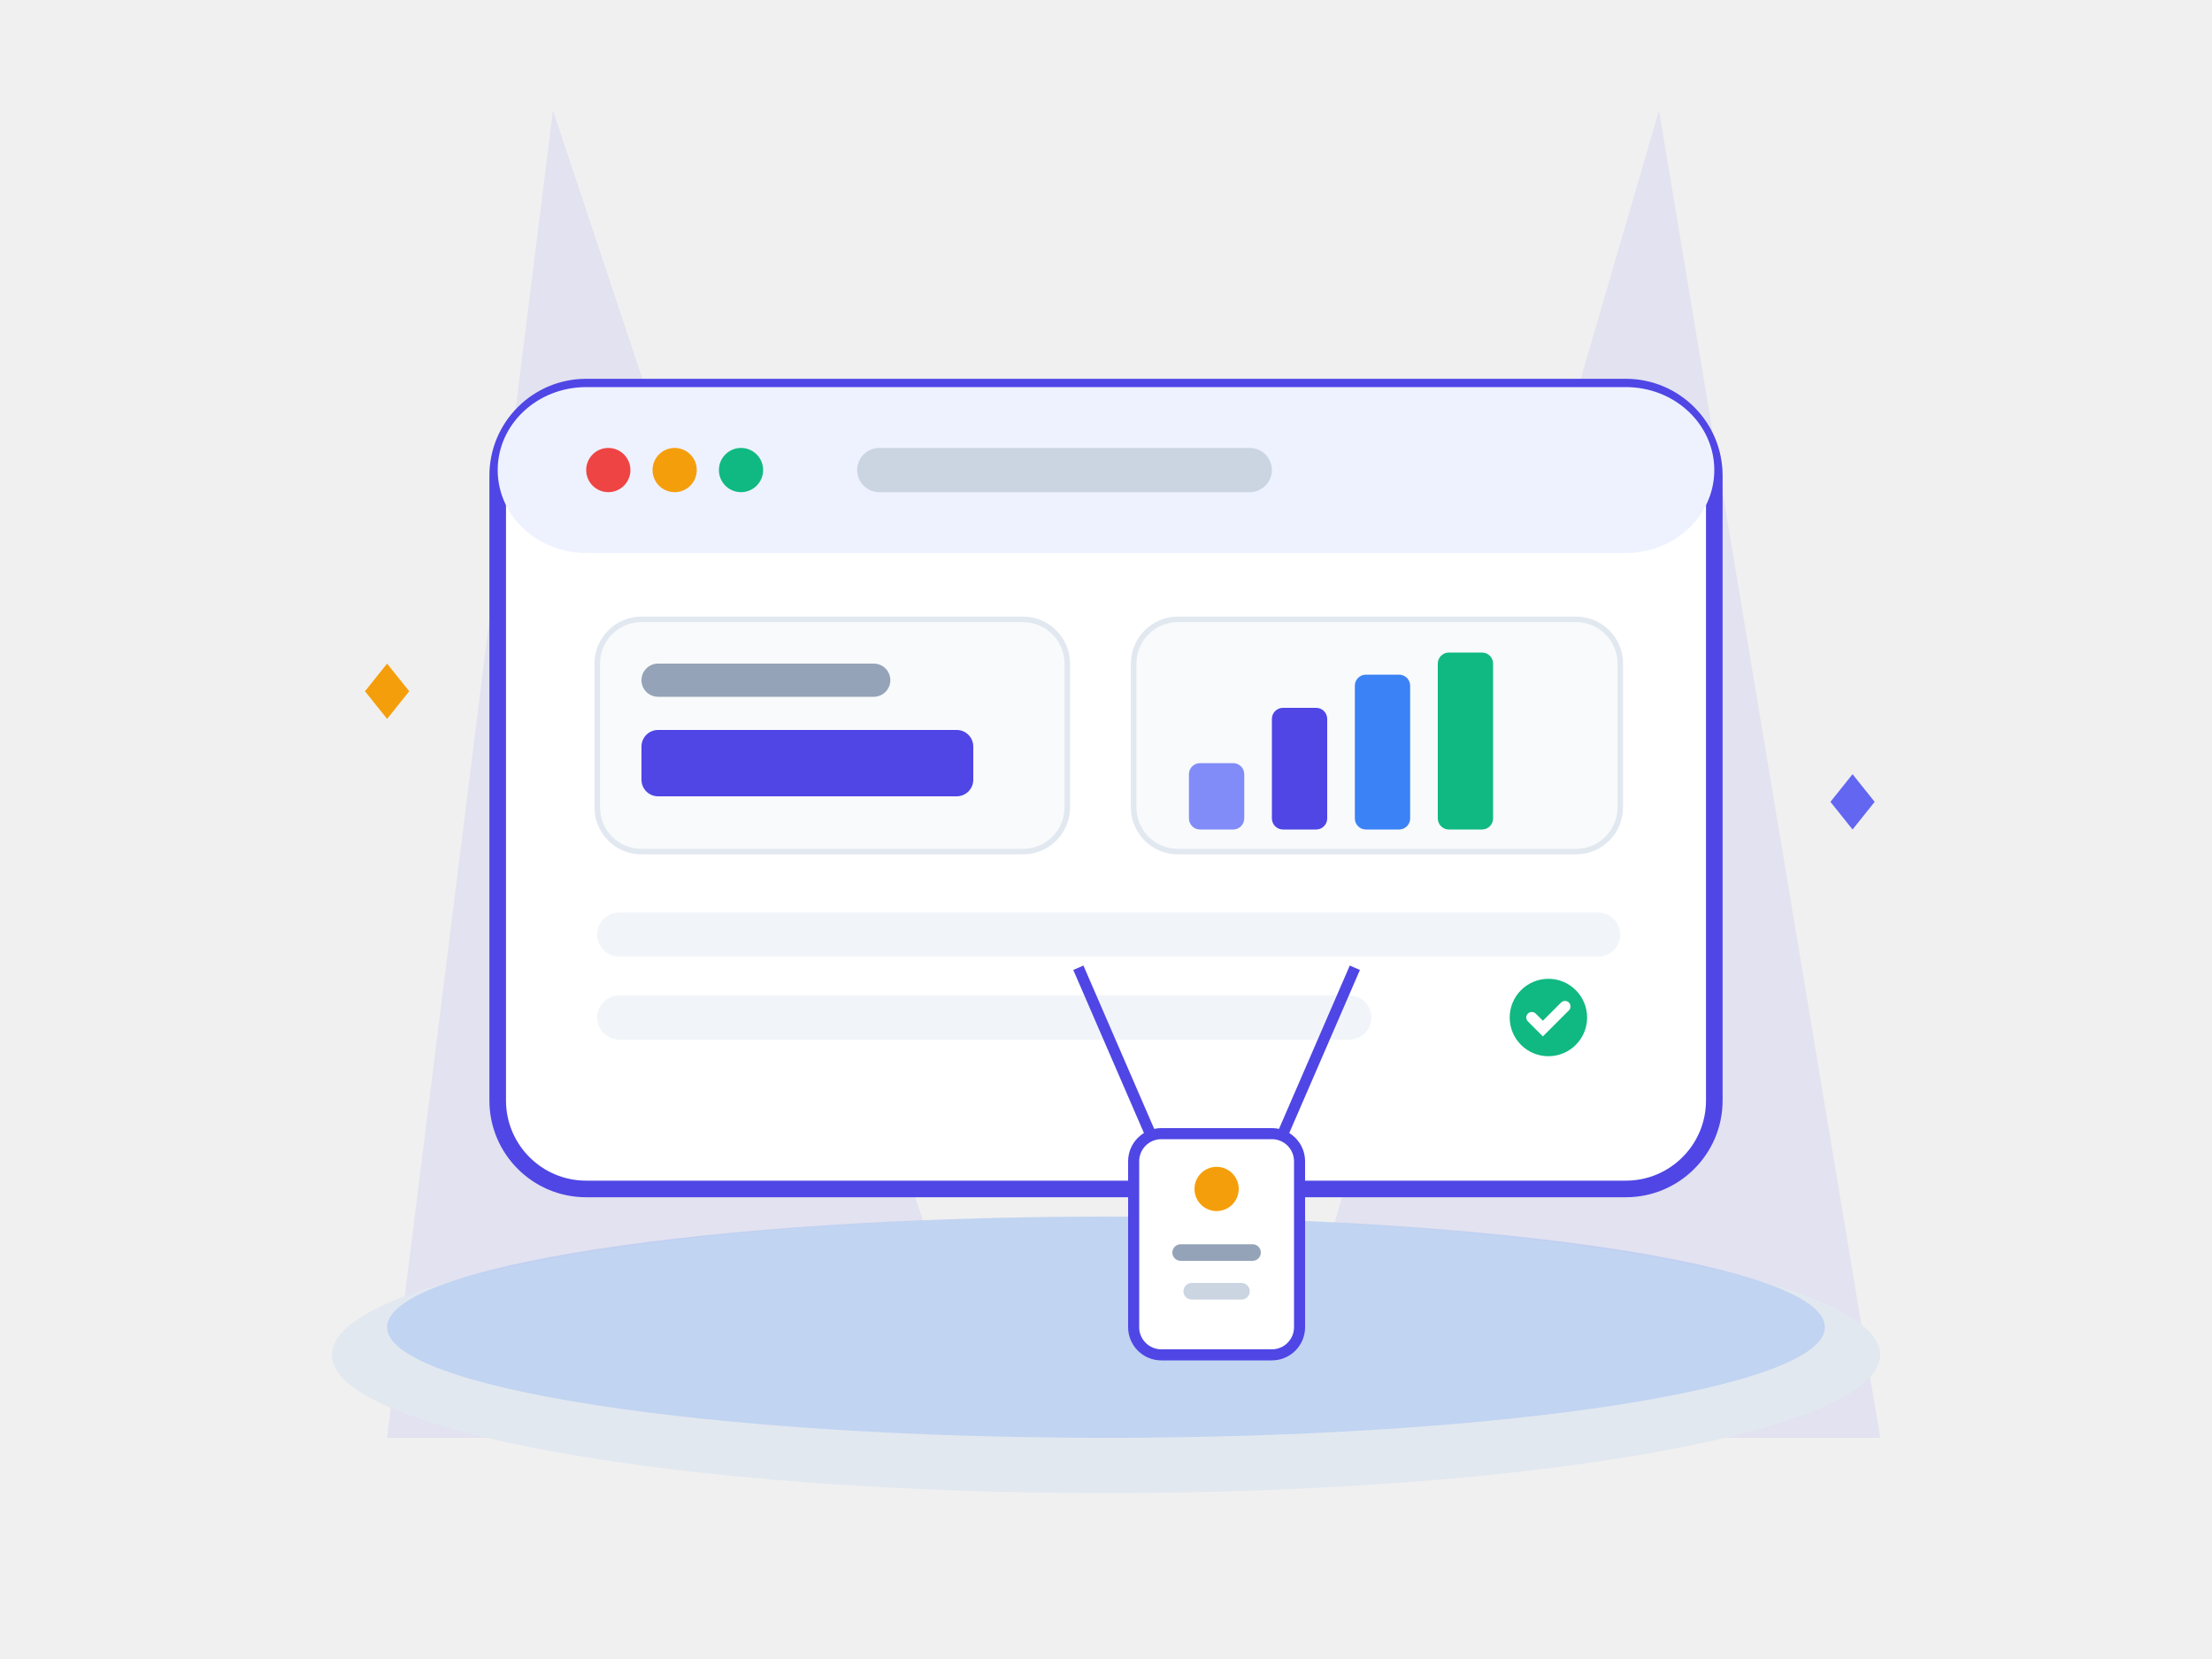
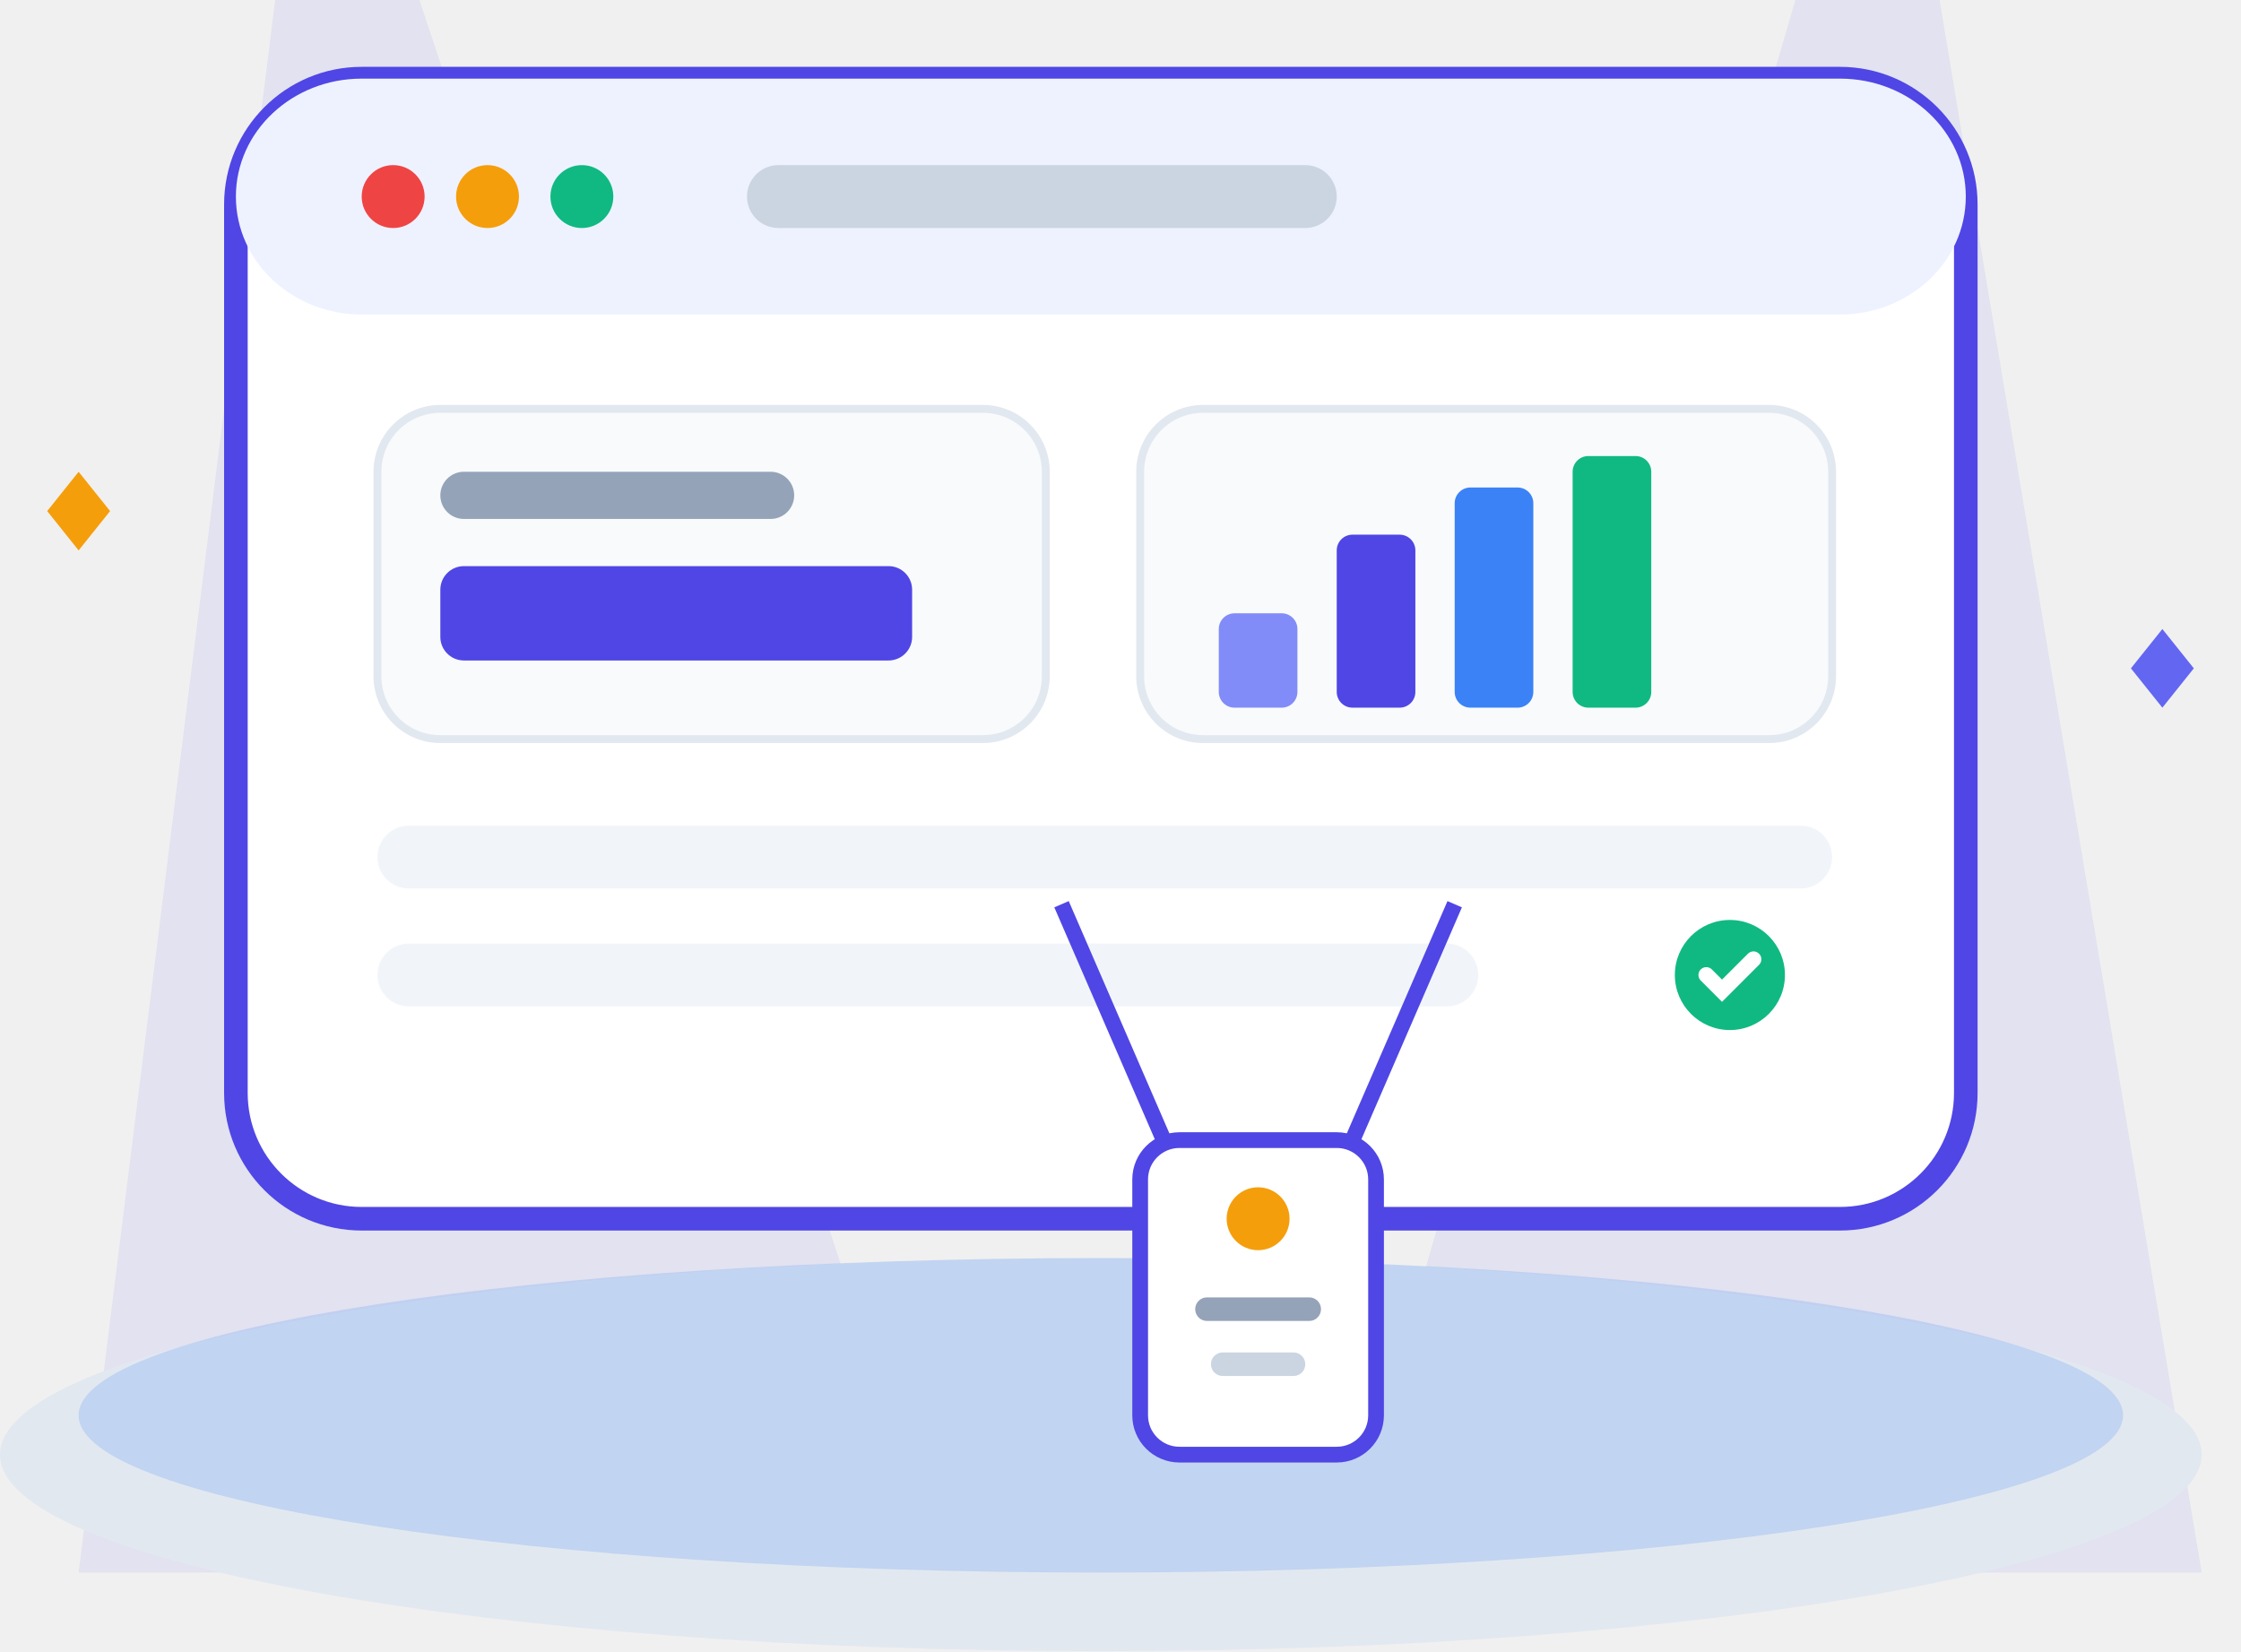
- <svg xmlns="http://www.w3.org/2000/svg" viewBox="0 0 400 300" fill="none">
+ <svg xmlns="http://www.w3.org/2000/svg" viewBox="60 60 285 210" fill="none">
  <polygon points="100,20 180,260 70,260" fill="#6366F1" opacity="0.1" />
  <polygon points="300,20 230,260 340,260" fill="#6366F1" opacity="0.1" />
  <ellipse cx="200" cy="245" rx="140" ry="25" fill="#E2E8F0" />
  <ellipse cx="200" cy="240" rx="130" ry="20" fill="#3B82F6" opacity="0.2" />
  <rect x="90" y="70" width="220" height="145" rx="16" fill="#FFFFFF" stroke="#4F46E5" stroke-width="3" />
  <rect x="90" y="70" width="220" height="30" rx="16" fill="#EEF2FF" />
  <circle cx="110" cy="85" r="4" fill="#EF4444" />
  <circle cx="122" cy="85" r="4" fill="#F59E0B" />
  <circle cx="134" cy="85" r="4" fill="#10B981" />
  <rect x="155" y="81" width="75" height="8" rx="4" fill="#CBD5E1" />
  <rect x="108" y="112" width="85" height="42" rx="8" fill="#F8FAFC" stroke="#E2E8F0" />
  <rect x="116" y="120" width="45" height="6" rx="3" fill="#94A3B8" />
  <rect x="116" y="132" width="60" height="12" rx="3" fill="#4F46E5" />
  <rect x="205" y="112" width="88" height="42" rx="8" fill="#F8FAFC" stroke="#E2E8F0" />
  <rect x="215" y="138" width="10" height="12" rx="2" fill="#818CF8" />
  <rect x="230" y="128" width="10" height="22" rx="2" fill="#4F46E5" />
  <rect x="245" y="122" width="10" height="28" rx="2" fill="#3B82F6" />
  <rect x="260" y="118" width="10" height="32" rx="2" fill="#10B981" />
  <rect x="108" y="165" width="185" height="8" rx="4" fill="#F1F5F9" />
  <rect x="108" y="180" width="140" height="8" rx="4" fill="#F1F5F9" />
  <circle cx="280" cy="184" r="7" fill="#10B981" />
  <path d="M277 184L279 186L283 182" stroke="#FFFFFF" stroke-width="2" stroke-linecap="round" />
  <g transform="translate(160, 160)">
    <rect x="45" y="45" width="30" height="40" rx="5" fill="#FFFFFF" stroke="#4F46E5" stroke-width="2" />
    <circle cx="60" cy="55" r="4" fill="#F59E0B" />
    <rect x="52" y="65" width="16" height="3" rx="1.5" fill="#94A3B8" />
    <rect x="54" y="72" width="12" height="3" rx="1.5" fill="#CBD5E1" />
    <path d="M48 45L35 15M72 45L85 15" stroke="#4F46E5" stroke-width="2" />
  </g>
  <path d="M70 120L74 125L70 130L66 125Z" fill="#F59E0B" />
  <path d="M335 140L339 145L335 150L331 145Z" fill="#6366F1" />
</svg>
